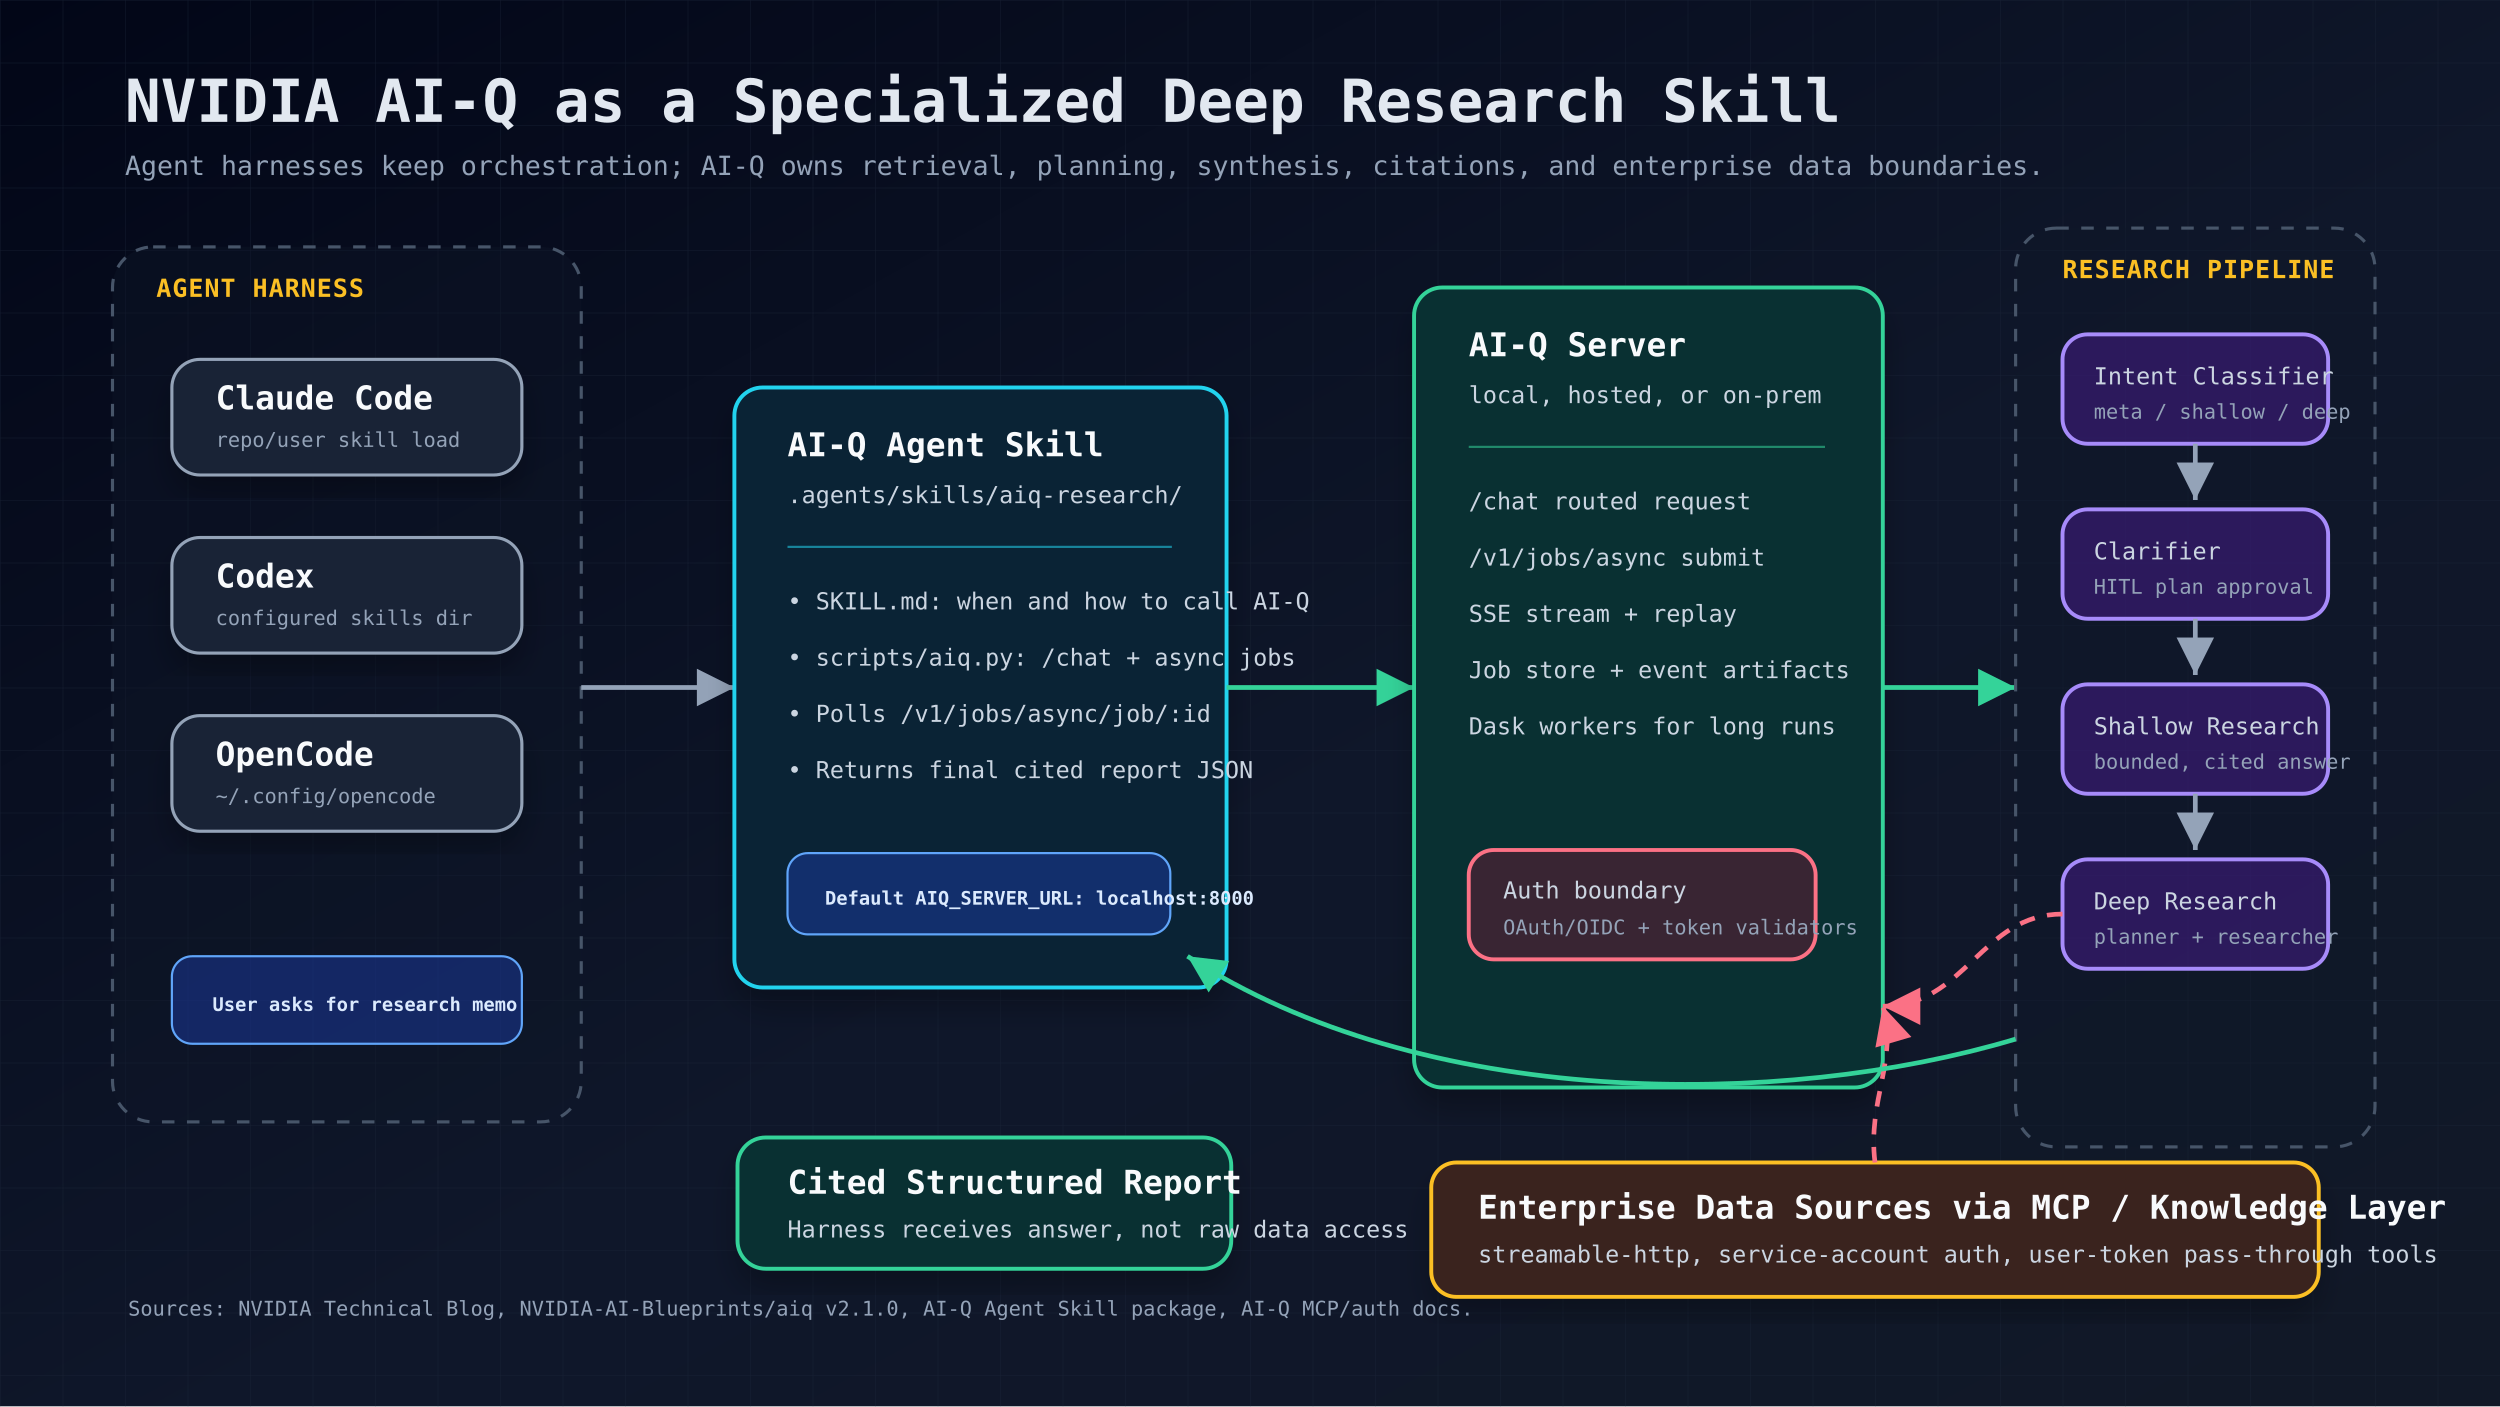
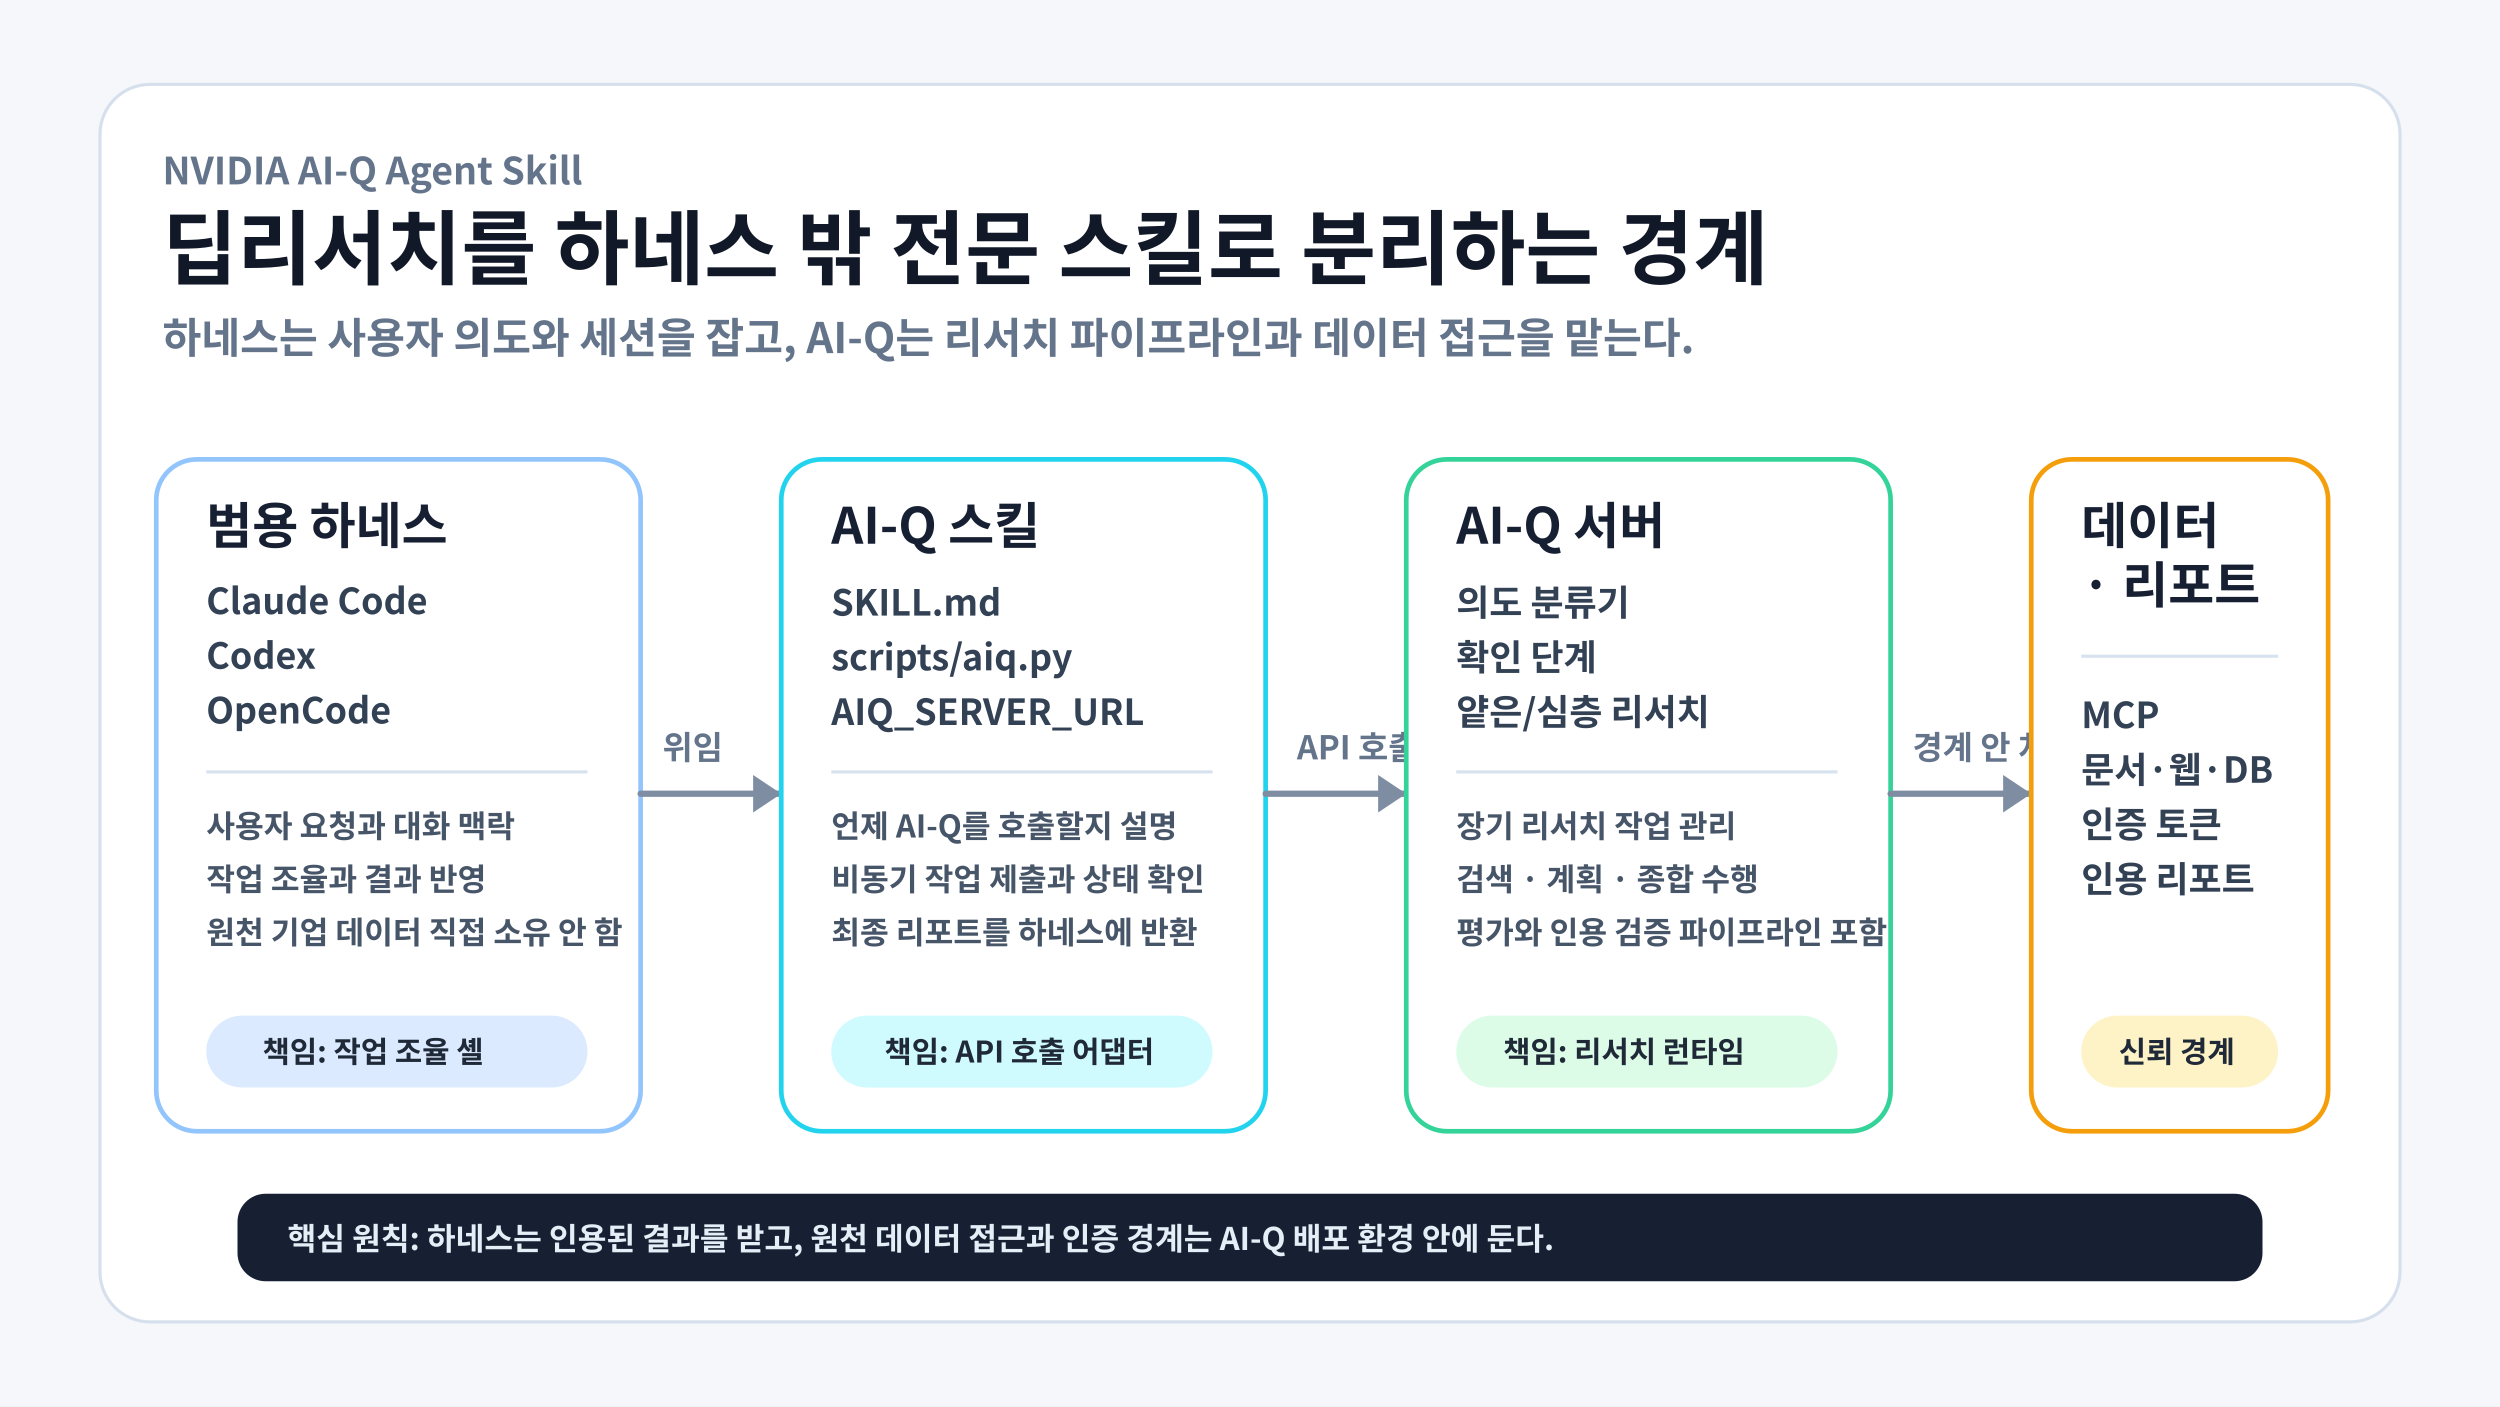
<svg xmlns="http://www.w3.org/2000/svg" width="1600" height="900" viewBox="0 0 1600 900" role="img" aria-labelledby="title desc">
  <defs>
-     <linearGradient id="bg" x1="0" y1="0" x2="1" y2="1">
-       <stop offset="0%" stop-color="#020617" />
-       <stop offset="55%" stop-color="#0f172a" />
-       <stop offset="100%" stop-color="#111827" />
-     </linearGradient>
-     <pattern id="grid" width="40" height="40" patternUnits="userSpaceOnUse">
-       <path d="M 40 0 L 0 0 0 40" fill="none" stroke="#1e293b" stroke-width="0.7" opacity="0.65" />
-     </pattern>
-     <filter id="shadow" x="-20%" y="-20%" width="140%" height="140%">
-       <feDropShadow dx="0" dy="12" stdDeviation="10" flood-color="#000000" flood-opacity="0.28" />
-     </filter>
-     <marker id="arrow" markerWidth="12" markerHeight="12" refX="10" refY="6" orient="auto" markerUnits="strokeWidth">
-       <path d="M2,2 L10,6 L2,10 Z" fill="#94a3b8" />
-     </marker>
-     <marker id="arrowGreen" markerWidth="12" markerHeight="12" refX="10" refY="6" orient="auto" markerUnits="strokeWidth">
-       <path d="M2,2 L10,6 L2,10 Z" fill="#34d399" />
-     </marker>
-     <marker id="arrowRose" markerWidth="12" markerHeight="12" refX="10" refY="6" orient="auto" markerUnits="strokeWidth">
-       <path d="M2,2 L10,6 L2,10 Z" fill="#fb7185" />
-     </marker>
    <style>
-       .title { font: 700 38px ui-monospace, SFMono-Regular, Menlo, Consolas, monospace; fill: #e2e8f0; }
-       .subtitle { font: 500 17px ui-monospace, SFMono-Regular, Menlo, Consolas, monospace; fill: #94a3b8; }
-       .label { font: 700 21px ui-monospace, SFMono-Regular, Menlo, Consolas, monospace; fill: #f8fafc; }
-       .small { font: 500 15px ui-monospace, SFMono-Regular, Menlo, Consolas, monospace; fill: #cbd5e1; }
-       .tiny { font: 500 13px ui-monospace, SFMono-Regular, Menlo, Consolas, monospace; fill: #94a3b8; }
-       .pill { font: 700 12px ui-monospace, SFMono-Regular, Menlo, Consolas, monospace; fill: #dbeafe; }
-       .groupTitle { font: 700 16px ui-monospace, SFMono-Regular, Menlo, Consolas, monospace; fill: #fbbf24; letter-spacing: 0.04em; }
-       .line { fill: none; stroke: #94a3b8; stroke-width: 3; marker-end: url(#arrow); }
-       .lineGreen { fill: none; stroke: #34d399; stroke-width: 3; marker-end: url(#arrowGreen); }
-       .lineRose { fill: none; stroke: #fb7185; stroke-width: 3; stroke-dasharray: 10 8; marker-end: url(#arrowRose); }
-       .boxBg { fill: #0f172a; rx: 18; }
-       .boxExternal { fill: rgba(30,41,59,0.72); stroke: #94a3b8; stroke-width: 2; rx: 18; }
-       .boxSkill { fill: rgba(8,51,68,0.45); stroke: #22d3ee; stroke-width: 2.5; rx: 18; }
-       .boxServer { fill: rgba(6,78,59,0.48); stroke: #34d399; stroke-width: 2.5; rx: 18; }
-       .boxResearch { fill: rgba(76,29,149,0.48); stroke: #a78bfa; stroke-width: 2.5; rx: 16; }
-       .boxData { fill: rgba(120,53,15,0.42); stroke: #fbbf24; stroke-width: 2.5; rx: 16; }
-       .boxSecurity { fill: rgba(136,19,55,0.38); stroke: #fb7185; stroke-width: 2.5; rx: 16; }
-       .boundary { fill: rgba(15,23,42,0.35); stroke: #475569; stroke-width: 2; stroke-dasharray: 8 8; rx: 26; }
-       .badge { fill: rgba(30,64,175,0.45); stroke: #60a5fa; stroke-width: 1.4; rx: 13; }
+       .bg { fill: #f5f7fb; }
+       .panel { fill: #ffffff; stroke: #d6e0ec; stroke-width: 2; }
+       .lane { fill: #ffffff; stroke-width: 3; }
+       .ink { fill: #172033; font-family: "Apple SD Gothic Neo", "Noto Sans CJK KR", "Pretendard", system-ui, sans-serif; }
+       .muted { fill: #64748b; font-family: "Apple SD Gothic Neo", "Noto Sans CJK KR", "Pretendard", system-ui, sans-serif; }
+       .title { fill: #111827; font-family: "Apple SD Gothic Neo", "Noto Sans CJK KR", "Pretendard", system-ui, sans-serif; font-size: 52px; font-weight: 900; }
+       .h { fill: #172033; font-family: "Apple SD Gothic Neo", "Noto Sans CJK KR", "Pretendard", system-ui, sans-serif; font-size: 32px; font-weight: 900; }
+       .body { fill: #334155; font-family: "Apple SD Gothic Neo", "Noto Sans CJK KR", "Pretendard", system-ui, sans-serif; font-size: 23px; font-weight: 650; }
+       .small { fill: #475569; font-family: "Apple SD Gothic Neo", "Noto Sans CJK KR", "Pretendard", system-ui, sans-serif; font-size: 20px; font-weight: 650; }
+       .footerText { fill: #e5edf7; font-family: "Apple SD Gothic Neo", "Noto Sans CJK KR", "Pretendard", system-ui, sans-serif; font-size: 20px; font-weight: 650; }
+       .tag { fill: #1f2937; font-family: "Apple SD Gothic Neo", "Noto Sans CJK KR", "Pretendard", system-ui, sans-serif; font-size: 19px; font-weight: 900; }
+       .badge { fill: #ffffff; stroke: #cbd5e1; stroke-width: 2; }
+       .connector { stroke: #7f8da3; stroke-width: 4; stroke-linecap: round; fill: none; }
+       .chev { fill: #7f8da3; }
    </style>
  </defs>
-   <rect width="1600" height="900" fill="url(#bg)" />
-   <rect width="1600" height="900" fill="url(#grid)" opacity="0.85" />
-   <text x="80" y="78" class="title">NVIDIA AI-Q as a Specialized Deep Research Skill</text>
-   <text x="80" y="112" class="subtitle">Agent harnesses keep orchestration; AI-Q owns retrieval, planning, synthesis, citations, and enterprise data boundaries.</text>
-   <rect x="72" y="158" width="300" height="560" class="boundary" />
-   <text x="100" y="190" class="groupTitle">AGENT HARNESS</text>
-   <rect x="110" y="230" width="224" height="74" class="boxBg" filter="url(#shadow)" />
-   <rect x="110" y="230" width="224" height="74" class="boxExternal" />
-   <text x="138" y="262" class="label">Claude Code</text>
-   <text x="138" y="286" class="tiny">repo/user skill load</text>
-   <rect x="110" y="344" width="224" height="74" class="boxBg" filter="url(#shadow)" />
-   <rect x="110" y="344" width="224" height="74" class="boxExternal" />
-   <text x="138" y="376" class="label">Codex</text>
-   <text x="138" y="400" class="tiny">configured skills dir</text>
-   <rect x="110" y="458" width="224" height="74" class="boxBg" filter="url(#shadow)" />
-   <rect x="110" y="458" width="224" height="74" class="boxExternal" />
-   <text x="138" y="490" class="label">OpenCode</text>
-   <text x="138" y="514" class="tiny">~/.config/opencode</text>
-   <rect x="110" y="612" width="224" height="56" class="badge" />
-   <text x="136" y="647" class="pill">User asks for research memo</text>
-   <path d="M372 440 C420 440 418 440 470 440" class="line" />
-   <rect x="470" y="248" width="315" height="384" class="boxBg" filter="url(#shadow)" />
-   <rect x="470" y="248" width="315" height="384" class="boxSkill" />
-   <text x="504" y="292" class="label">AI-Q Agent Skill</text>
-   <text x="504" y="322" class="small">.agents/skills/aiq-research/</text>
-   <line x1="504" y1="350" x2="750" y2="350" stroke="#22d3ee" stroke-width="1.4" opacity="0.55" />
-   <text x="504" y="390" class="small">• SKILL.md: when and how to call AI-Q</text>
-   <text x="504" y="426" class="small">• scripts/aiq.py: /chat + async jobs</text>
-   <text x="504" y="462" class="small">• Polls /v1/jobs/async/job/:id</text>
-   <text x="504" y="498" class="small">• Returns final cited report JSON</text>
-   <rect x="504" y="546" width="245" height="52" class="badge" />
-   <text x="528" y="579" class="pill">Default AIQ_SERVER_URL: localhost:8000</text>
-   <path d="M785 440 C844 440 842 440 905 440" class="lineGreen" />
-   <rect x="905" y="184" width="300" height="512" class="boxBg" filter="url(#shadow)" />
-   <rect x="905" y="184" width="300" height="512" class="boxServer" />
-   <text x="940" y="228" class="label">AI-Q Server</text>
-   <text x="940" y="258" class="small">local, hosted, or on-prem</text>
-   <line x1="940" y1="286" x2="1168" y2="286" stroke="#34d399" stroke-width="1.4" opacity="0.55" />
-   <text x="940" y="326" class="small">/chat routed request</text>
-   <text x="940" y="362" class="small">/v1/jobs/async submit</text>
-   <text x="940" y="398" class="small">SSE stream + replay</text>
-   <text x="940" y="434" class="small">Job store + event artifacts</text>
-   <text x="940" y="470" class="small">Dask workers for long runs</text>
-   <rect x="940" y="544" width="222" height="70" class="boxSecurity" />
-   <text x="962" y="575" class="small">Auth boundary</text>
-   <text x="962" y="598" class="tiny">OAuth/OIDC + token validators</text>
-   <path d="M1205 440 C1246 440 1248 440 1290 440" class="lineGreen" />
-   <rect x="1290" y="146" width="230" height="588" class="boundary" />
-   <text x="1320" y="178" class="groupTitle">RESEARCH PIPELINE</text>
-   <rect x="1320" y="214" width="170" height="70" class="boxResearch" />
-   <text x="1340" y="246" class="small">Intent Classifier</text>
-   <text x="1340" y="268" class="tiny">meta / shallow / deep</text>
-   <path d="M1405 284 L1405 320" class="line" />
-   <rect x="1320" y="326" width="170" height="70" class="boxResearch" />
-   <text x="1340" y="358" class="small">Clarifier</text>
-   <text x="1340" y="380" class="tiny">HITL plan approval</text>
-   <path d="M1405 396 L1405 432" class="line" />
-   <rect x="1320" y="438" width="170" height="70" class="boxResearch" />
-   <text x="1340" y="470" class="small">Shallow Research</text>
-   <text x="1340" y="492" class="tiny">bounded, cited answer</text>
-   <path d="M1405 508 L1405 544" class="line" />
-   <rect x="1320" y="550" width="170" height="70" class="boxResearch" />
-   <text x="1340" y="582" class="small">Deep Research</text>
-   <text x="1340" y="604" class="tiny">planner + researcher</text>
-   <path d="M1320 585 C1268 585 1258 644 1205 644" class="lineRose" />
-   <rect x="916" y="744" width="568" height="86" class="boxBg" filter="url(#shadow)" />
-   <rect x="916" y="744" width="568" height="86" class="boxData" />
-   <text x="946" y="780" class="label">Enterprise Data Sources via MCP / Knowledge Layer</text>
-   <text x="946" y="808" class="small">streamable-http, service-account auth, user-token pass-through tools</text>
-   <path d="M1200 744 C1195 704 1215 678 1205 644" class="lineRose" />
-   <path d="M1290 665 C1140 710 910 710 760 612" class="lineGreen" />
-   <rect x="472" y="728" width="316" height="84" class="boxBg" filter="url(#shadow)" />
-   <rect x="472" y="728" width="316" height="84" class="boxServer" />
-   <text x="504" y="764" class="label">Cited Structured Report</text>
-   <text x="504" y="792" class="small">Harness receives answer, not raw data access</text>
-   <text x="82" y="842" class="tiny">Sources: NVIDIA Technical Blog, NVIDIA-AI-Blueprints/aiq v2.1.0, AI-Q Agent Skill package, AI-Q MCP/auth docs.</text>
+   <rect width="1600" height="900" class="bg" />
+   <rect x="64" y="54" width="1472" height="792" rx="32" class="panel" />
+   <text x="104" y="118" class="muted" font-size="24" font-weight="800">NVIDIA AI-Q Agent Skill</text>
+   <text x="104" y="178" class="title">딥리서치를 하네스 밖 전문 스킬로 분리하는 경계</text>
+   <text x="104" y="226" class="muted" font-size="27" font-weight="600">하네스는 사용자 의도와 세션을 잡고, AI-Q는 리서치 파이프라인과 데이터 접근을 맡는다.</text>
+   <rect x="100" y="294" width="310" height="430" rx="26" class="lane" stroke="#93c5fd" />
+   <text x="132" y="348" class="h">범용 하네스</text>
+   <text x="132" y="393" class="body">Claude Code</text>
+   <text x="132" y="428" class="body">Codex</text>
+   <text x="132" y="463" class="body">OpenCode</text>
+   <line x1="132" y1="494" x2="376" y2="494" stroke="#d7e2ef" stroke-width="2" />
+   <text x="132" y="536" class="small">사용자 요청과 대화 맥락</text>
+   <text x="132" y="570" class="small">작업 조율과 결과 반영</text>
+   <text x="132" y="604" class="small">원천 기업 데이터 직접 소유 안 함</text>
+   <rect x="132" y="650" width="244" height="46" rx="23" fill="#dbeafe" />
+   <text x="168" y="680" class="tag">책임: 작업 조율 셸</text>
+   <path d="M410 508 H500" class="connector" />
+   <path d="M500 508 l-18 -12 v24 z" class="chev" />
+   <text x="424" y="486" class="muted" font-size="21" font-weight="800">위임</text>
+   <rect x="500" y="294" width="310" height="430" rx="26" class="lane" stroke="#22d3ee" />
+   <text x="532" y="348" class="h">AI-Q 스킬</text>
+   <text x="532" y="394" class="body">SKILL.md</text>
+   <text x="532" y="429" class="body">scripts/aiq.py</text>
+   <text x="532" y="464" class="body">AIQ_SERVER_URL</text>
+   <line x1="532" y1="494" x2="776" y2="494" stroke="#d7e2ef" stroke-width="2" />
+   <text x="532" y="536" class="small">언제 AI-Q를 호출할지 설명</text>
+   <text x="532" y="570" class="small">비동기 작업 제출과 상태 확인</text>
+   <text x="532" y="604" class="small">최종 리포트를 하네스에 반환</text>
+   <rect x="532" y="650" width="244" height="46" rx="23" fill="#cffafe" />
+   <text x="566" y="680" class="tag">책임: API 호출 어댑터</text>
+   <path d="M810 508 H900" class="connector" />
+   <path d="M900 508 l-18 -12 v24 z" class="chev" />
+   <text x="830" y="486" class="muted" font-size="21" font-weight="800">API 호출</text>
+   <rect x="900" y="294" width="310" height="430" rx="26" class="lane" stroke="#34d399" />
+   <text x="932" y="348" class="h">AI-Q 서버</text>
+   <text x="932" y="394" class="body">의도 분류기</text>
+   <text x="932" y="429" class="body">확인 단계</text>
+   <text x="932" y="464" class="body">얕은/심층 리서치</text>
+   <line x1="932" y1="494" x2="1176" y2="494" stroke="#d7e2ef" stroke-width="2" />
+   <text x="932" y="536" class="small">장기 리서치 작업 관리</text>
+   <text x="932" y="570" class="small">검색 · 계획 · 종합 수행</text>
+   <text x="932" y="604" class="small">평가와 인용 검증 파이프라인 포함</text>
+   <rect x="932" y="650" width="244" height="46" rx="23" fill="#dcfce7" />
+   <text x="962" y="680" class="tag">책임: 리서치 런타임</text>
+   <path d="M1210 508 H1300" class="connector" />
+   <path d="M1300 508 l-18 -12 v24 z" class="chev" />
+   <text x="1224" y="486" class="muted" font-size="21" font-weight="800">경계 안 처리</text>
+   <rect x="1300" y="294" width="190" height="430" rx="26" class="lane" stroke="#f59e0b" />
+   <text x="1332" y="348" class="h">데이터</text>
+   <text x="1332" y="386" class="h">· 리포트</text>
+   <line x1="1332" y1="420" x2="1458" y2="420" stroke="#d7e2ef" stroke-width="2" />
+   <text x="1332" y="466" class="body">MCP</text>
+   <text x="1332" y="501" class="body">문서·웹·DB</text>
+   <text x="1332" y="536" class="body">인증 토큰</text>
+   <text x="1332" y="571" class="body">인용 리포트</text>
+   <rect x="1332" y="650" width="126" height="46" rx="23" fill="#fef3c7" />
+   <text x="1356" y="680" class="tag">신뢰 경계</text>
+   <rect x="152" y="764" width="1296" height="56" rx="18" fill="#172033" />
+   <text x="184" y="800" class="footerText">핵심 원칙: 하네스는 인용된 결과를 받고, 원천 데이터 접근과 인증 경계는 AI-Q 배포 환경 안에 둔다.</text>
</svg>
